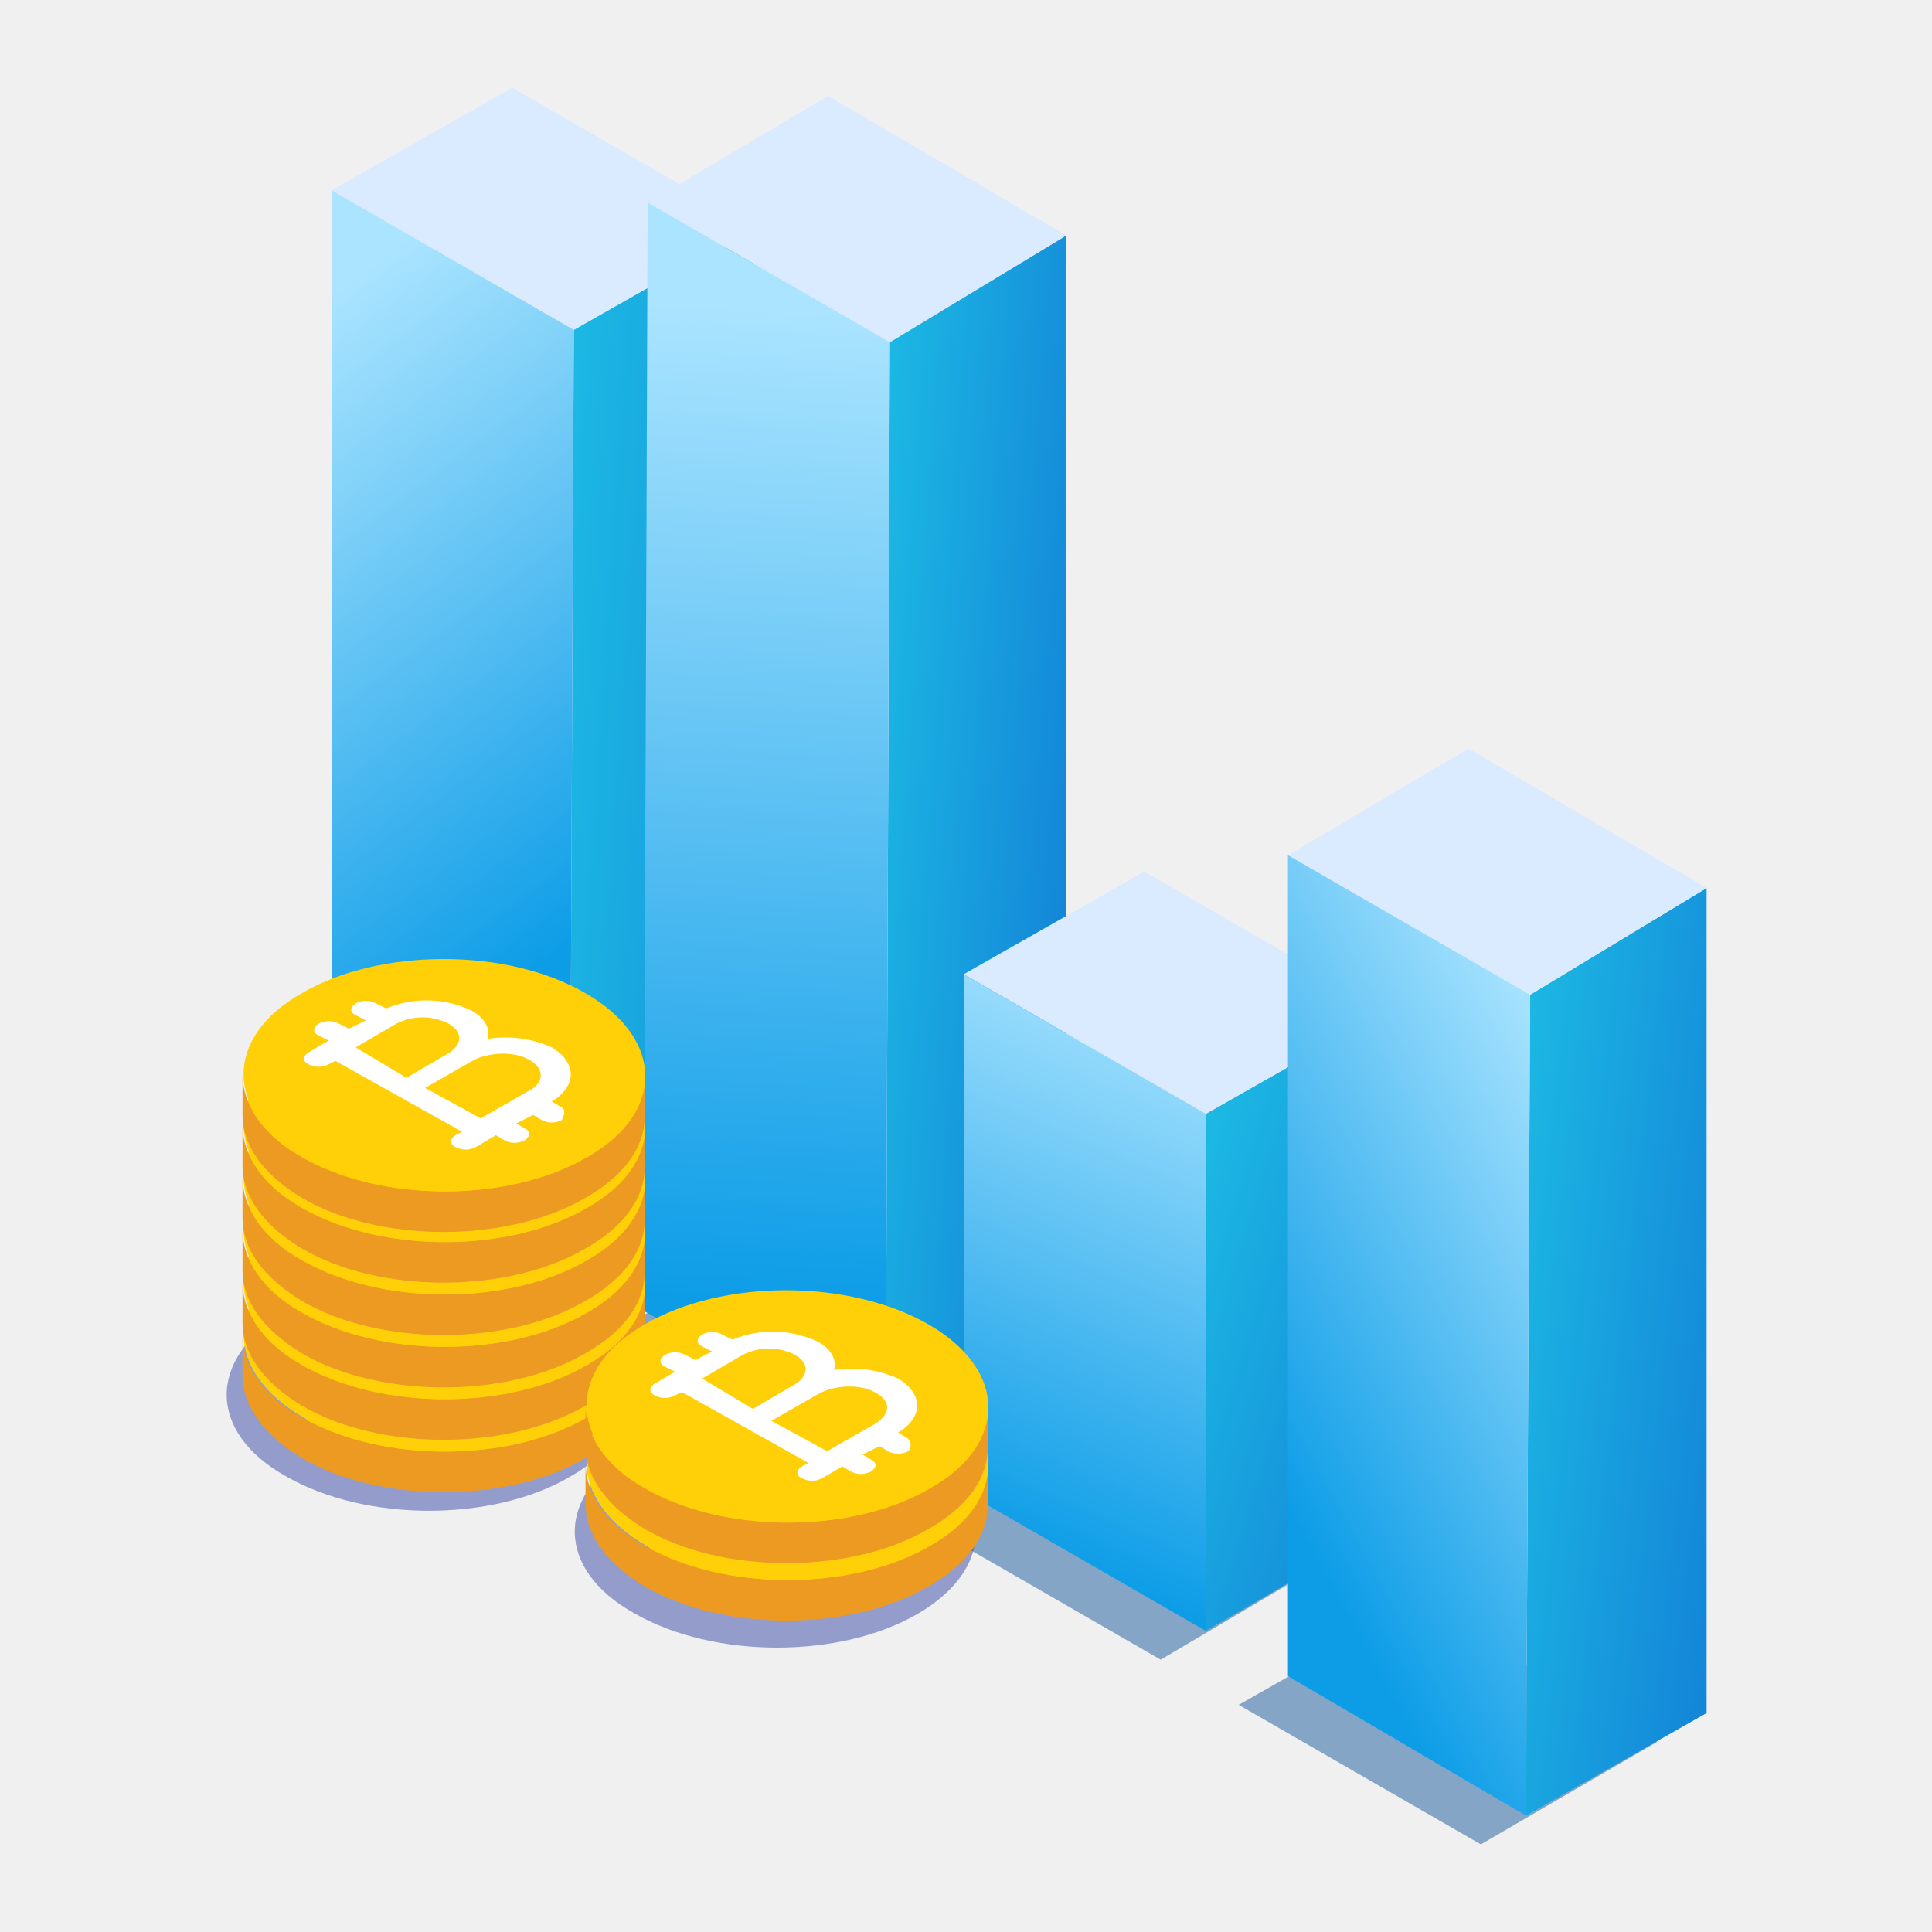
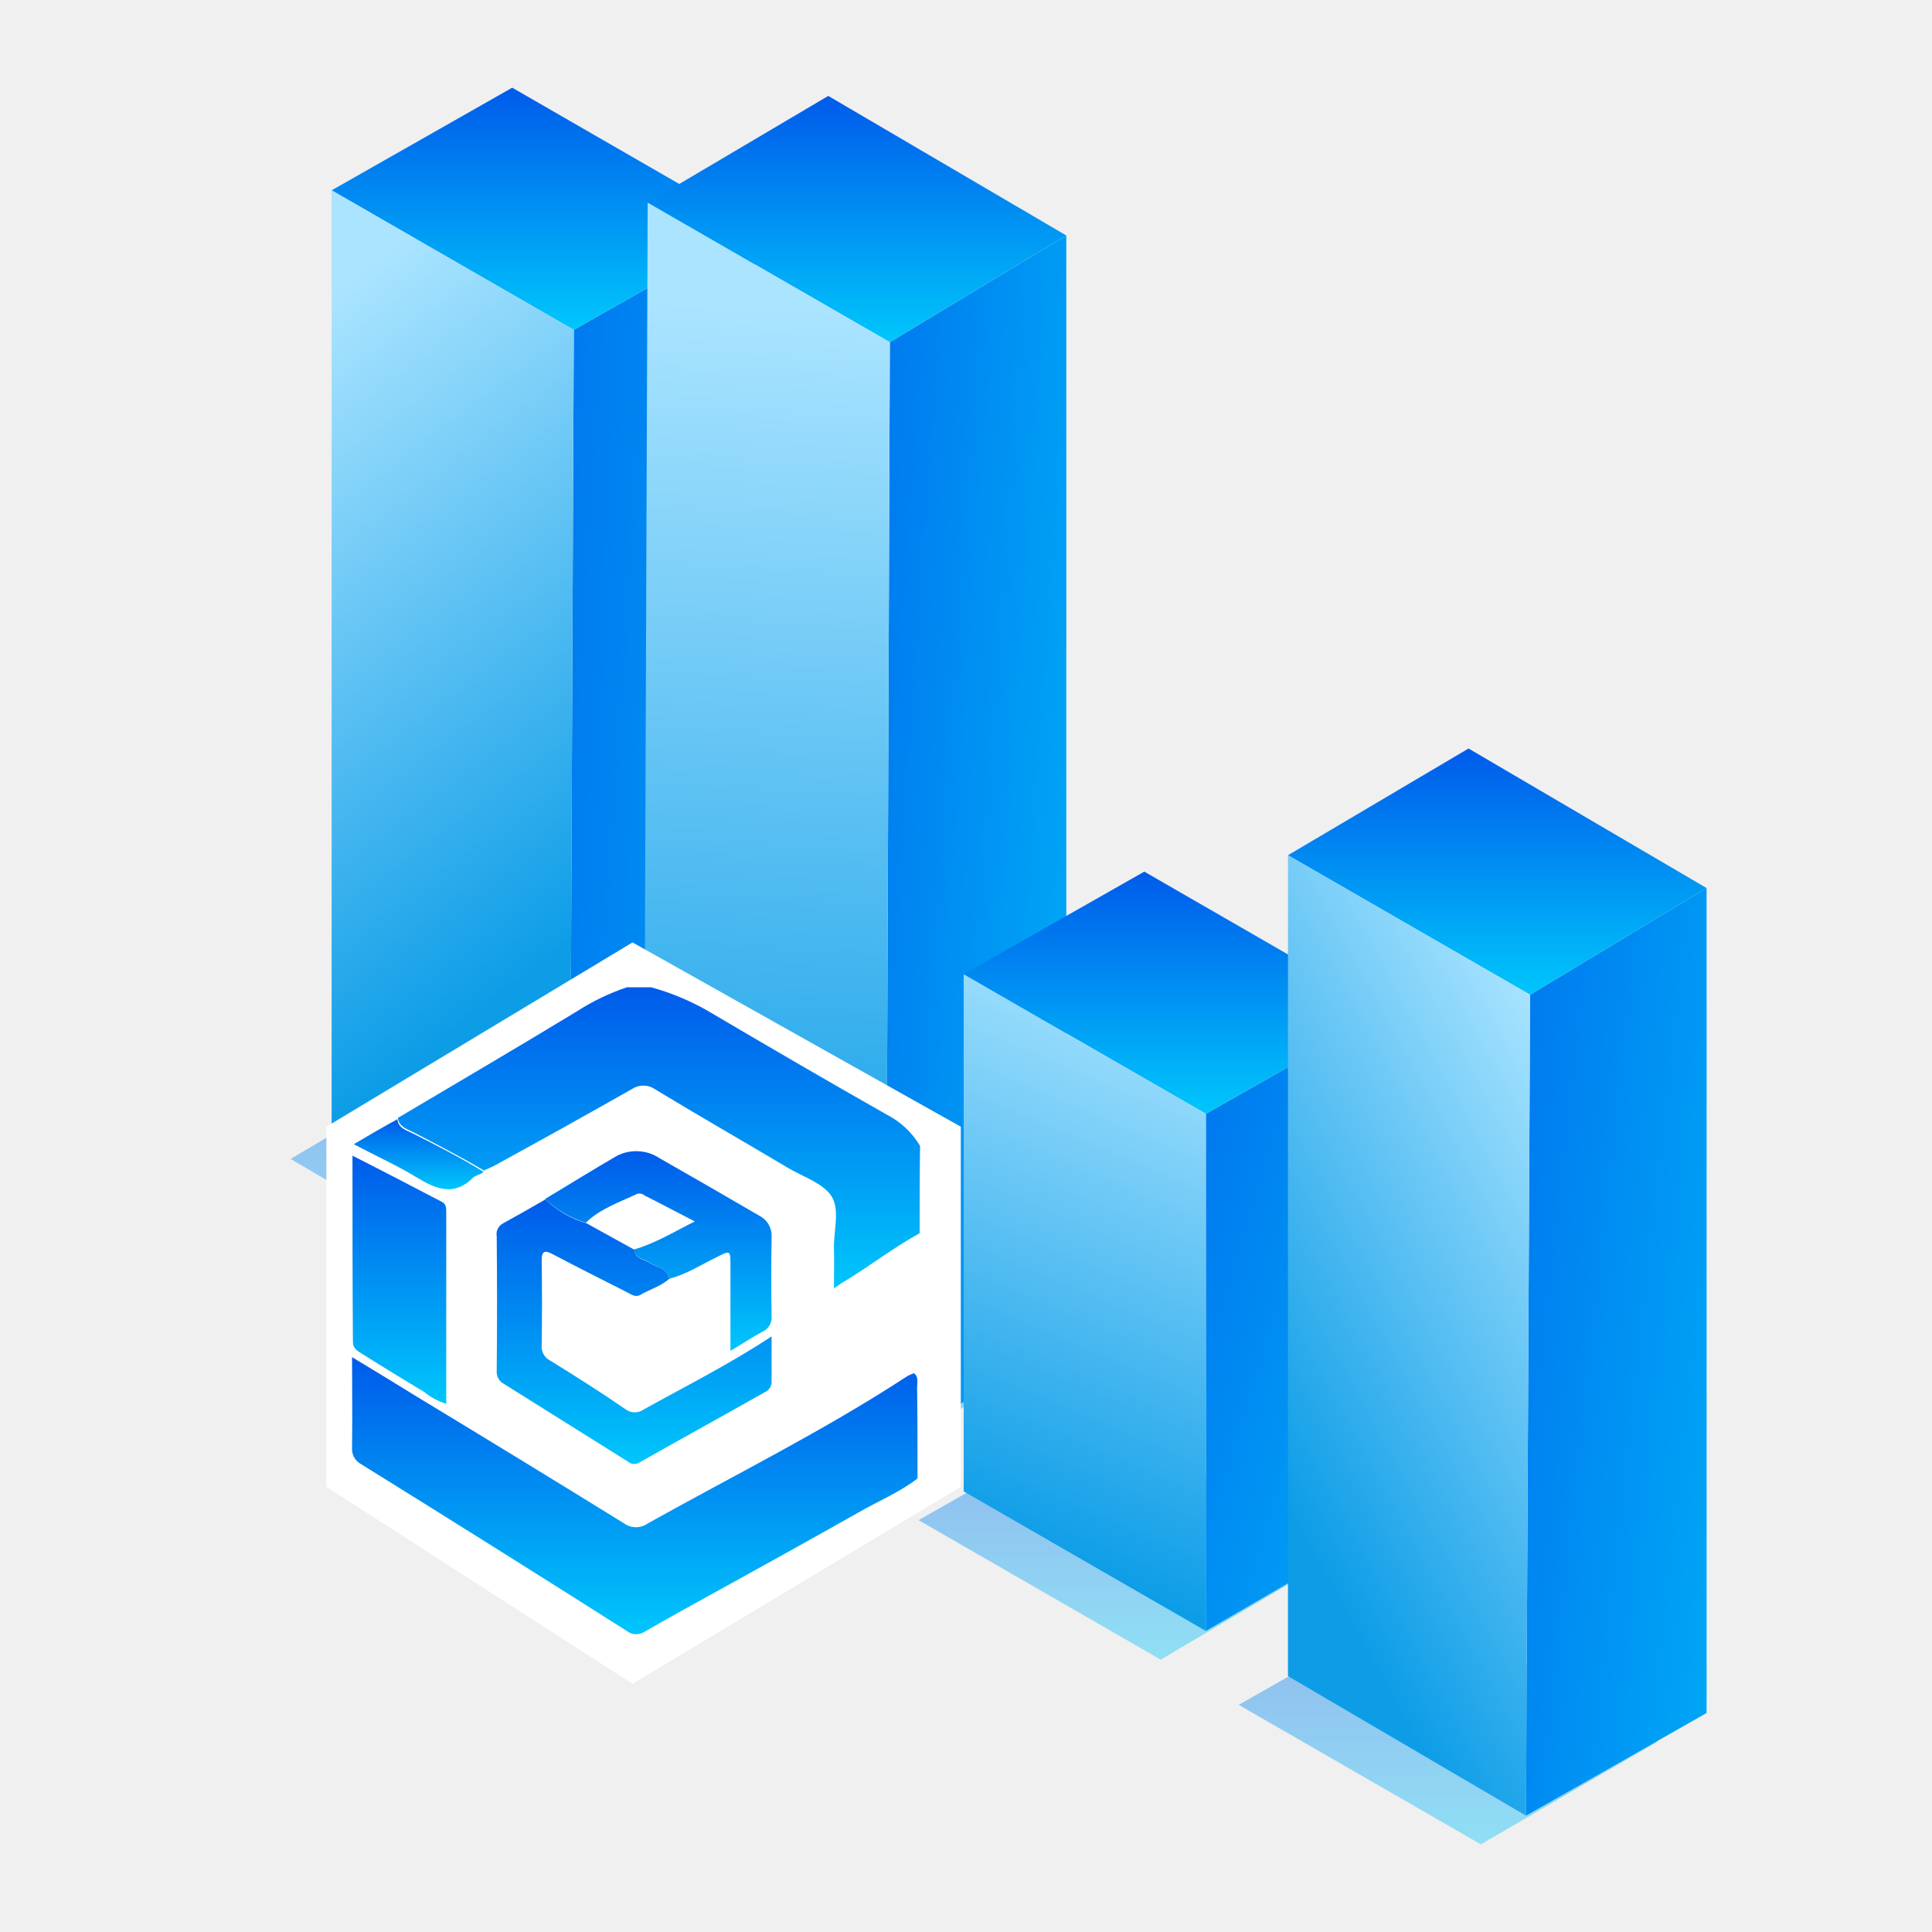
<svg xmlns="http://www.w3.org/2000/svg" xmlns:xlink="http://www.w3.org/1999/xlink" viewBox="0 0 300 300">
  <defs>
    <style>
      .cls-1 {
        clip-path: url(#clip-img-4);
      }

-       .cls-13, .cls-2 {
-         opacity: 0.45;
+       .cls-2 {
+         opacity: 0.4;
      }

      .cls-3 {
-         fill: #004a91;
+         fill: url(#linear-gradient);
      }

      .cls-4 {
-         fill: url(#linear-gradient);
+         fill: url(#linear-gradient-5);
      }

      .cls-5 {
-         fill: #daebff;
+         fill: url(#linear-gradient-7);
      }

      .cls-6 {
-         fill: url(#linear-gradient-2);
+         fill: url(#linear-gradient-9);
      }

      .cls-7 {
-         fill: url(#linear-gradient-3);
+         fill: url(#linear-gradient-11);
      }

      .cls-8 {
-         fill: url(#linear-gradient-4);
+         fill: url(#linear-gradient-13);
      }

      .cls-9 {
-         fill: url(#linear-gradient-5);
+         fill: url(#linear-gradient-14);
      }

      .cls-10 {
-         fill: url(#linear-gradient-6);
+         fill: url(#linear-gradient-15);
      }

      .cls-11 {
-         fill: url(#linear-gradient-7);
+         fill: url(#linear-gradient-16);
      }

      .cls-12 {
-         fill: url(#linear-gradient-8);
-       }
- 
-       .cls-13 {
-         fill: #23359e;
-       }
- 
-       .cls-14 {
-         fill: #ffd008;
-       }
- 
-       .cls-15 {
-         fill: #ffca05;
-       }
- 
-       .cls-16 {
-         fill: #ec9a22;
-       }
- 
-       .cls-17 {
        fill: #fff;
      }
    </style>
-     <linearGradient id="linear-gradient" x1="-1.162" y1="-0.115" x2="2.62" y2="1.282" gradientUnits="objectBoundingBox">
-       <stop offset="0.002" stop-color="#22ddec" />
-       <stop offset="1" stop-color="#0d5fcf" />
+     <linearGradient id="linear-gradient" x1="0.5" x2="0.5" y2="1" gradientUnits="objectBoundingBox">
+       <stop offset="0" stop-color="#005bea" />
+       <stop offset="1" stop-color="#00c6fb" />
    </linearGradient>
-     <linearGradient id="linear-gradient-2" x1="-0.789" y1="-0.124" x2="1.71" y2="1.083" xlink:href="#linear-gradient" />
-     <linearGradient id="linear-gradient-3" x1="-0.476" y1="-0.521" x2="1.518" y2="1.586" xlink:href="#linear-gradient" />
-     <linearGradient id="linear-gradient-4" x1="-0.847" y1="-0.263" x2="1.861" y2="1.266" xlink:href="#linear-gradient" />
-     <linearGradient id="linear-gradient-5" x1="0.725" x2="0.337" y2="0.837" gradientUnits="objectBoundingBox">
+     <linearGradient id="linear-gradient-5" x1="-1.162" y1="-0.115" x2="2.62" y2="1.282" xlink:href="#linear-gradient" />
+     <linearGradient id="linear-gradient-7" x1="-0.789" y1="-0.124" x2="1.71" y2="1.083" xlink:href="#linear-gradient" />
+     <linearGradient id="linear-gradient-9" x1="-0.476" y1="-0.521" x2="1.518" y2="1.586" xlink:href="#linear-gradient" />
+     <linearGradient id="linear-gradient-11" x1="-0.847" y1="-0.263" x2="1.861" y2="1.266" xlink:href="#linear-gradient" />
+     <linearGradient id="linear-gradient-13" x1="0.725" x2="0.337" y2="0.837" gradientUnits="objectBoundingBox">
      <stop offset="0" stop-color="#aae4ff" />
      <stop offset="1" stop-color="#0d9de7" />
    </linearGradient>
-     <linearGradient id="linear-gradient-6" x1="0.419" y1="0.026" x2="0.544" y2="0.771" xlink:href="#linear-gradient-5" />
-     <linearGradient id="linear-gradient-7" x1="0.506" y1="0.083" x2="0.497" y2="0.885" xlink:href="#linear-gradient-5" />
-     <linearGradient id="linear-gradient-8" x1="0.581" y1="-0.026" x2="0.437" y2="0.897" xlink:href="#linear-gradient-5" />
+     <linearGradient id="linear-gradient-14" x1="0.419" y1="0.026" x2="0.544" y2="0.771" xlink:href="#linear-gradient-13" />
+     <linearGradient id="linear-gradient-15" x1="0.506" y1="0.083" x2="0.497" y2="0.885" xlink:href="#linear-gradient-13" />
+     <linearGradient id="linear-gradient-16" x1="0.581" y1="-0.026" x2="0.437" y2="0.897" xlink:href="#linear-gradient-13" />
    <clipPath id="clip-img-4">
      <rect width="300" height="300" />
    </clipPath>
  </defs>
  <g id="img-4" class="cls-1">
    <g id="Group_2524" data-name="Group 2524" transform="translate(-597.159 -2539.149)">
      <g id="Group_845" data-name="Group 845" transform="translate(642.281 2552.768)">
        <g id="Group_632" data-name="Group 632">
          <g id="Group_618" data-name="Group 618">
            <g id="Group_612" data-name="Group 612" class="cls-2" transform="translate(0 149.771)">
              <path id="Path_1964" data-name="Path 1964" class="cls-3" d="M147.965,176.04l28.042-16.571L139.042,137.8,111,154.37Z" transform="translate(-111 -137.8)" />
            </g>
            <g id="Group_613" data-name="Group 613" class="cls-2" transform="translate(48.437 177.814)">
              <path id="Path_1965" data-name="Path 1965" class="cls-3" d="M156.2,180.44l27.405-16.57L146.642,142.2,118.6,158.771Z" transform="translate(-118.6 -142.2)" />
            </g>
            <g id="Group_614" data-name="Group 614" class="cls-2" transform="translate(97.511 206.493)">
              <path id="Path_1966" data-name="Path 1966" class="cls-3" d="M163.9,184.3l28.042-16.57-37.6-21.032L126.3,162.633Z" transform="translate(-126.3 -146.7)" />
            </g>
            <g id="Group_615" data-name="Group 615" class="cls-2" transform="translate(147.222 235.173)">
              <path id="Path_1967" data-name="Path 1967" class="cls-3" d="M171.7,188.8l27.4-15.933L162.142,151.2,134.1,167.133Z" transform="translate(-134.1 -151.2)" />
            </g>
            <g id="Group_616" data-name="Group 616" transform="translate(43.338 21.669)">
              <path id="Path_1968" data-name="Path 1968" class="cls-4" d="M117.8,279.581l28.042-15.933L146.48,117.7l-28.042,15.933Z" transform="translate(-117.8 -117.7)" />
            </g>
            <g id="Group_617" data-name="Group 617" transform="translate(6.373)">
-               <path id="Path_1969" data-name="Path 1969" class="cls-5" d="M149.6,151.9l28.042-15.933-37.6-21.669L112,130.233Z" transform="translate(-112 -114.3)" />
+               <path id="Path_1969" data-name="Path 1969" class="cls-3" d="M149.6,151.9l28.042-15.933-37.6-21.669L112,130.233Z" transform="translate(-112 -114.3)" />
            </g>
          </g>
          <g id="Group_621" data-name="Group 621" transform="translate(55.447 1.275)">
            <g id="Group_619" data-name="Group 619" transform="translate(36.965 21.669)">
-               <path id="Path_1970" data-name="Path 1970" class="cls-6" d="M125.5,305.911l28.042-15.933V117.9l-27.4,16.57Z" transform="translate(-125.5 -117.9)" />
+               <path id="Path_1970" data-name="Path 1970" class="cls-5" d="M125.5,305.911l28.042-15.933V117.9l-27.4,16.57Z" transform="translate(-125.5 -117.9)" />
            </g>
            <g id="Group_620" data-name="Group 620">
-               <path id="Path_1971" data-name="Path 1971" class="cls-5" d="M157.3,152.74l27.4-16.57L147.742,114.5,119.7,131.071Z" transform="translate(-119.7 -114.5)" />
+               <path id="Path_1971" data-name="Path 1971" class="cls-3" d="M157.3,152.74l27.4-16.57L147.742,114.5,119.7,131.071Z" transform="translate(-119.7 -114.5)" />
            </g>
          </g>
          <g id="Group_624" data-name="Group 624" transform="translate(104.521 121.729)">
            <g id="Group_622" data-name="Group 622" transform="translate(37.602 21.669)">
-               <path id="Path_1972" data-name="Path 1972" class="cls-7" d="M133.3,233.036l27.4-15.933.637-80.3L133.3,152.733Z" transform="translate(-133.3 -136.8)" />
+               <path id="Path_1972" data-name="Path 1972" class="cls-6" d="M133.3,233.036l27.4-15.933.637-80.3L133.3,152.733Z" transform="translate(-133.3 -136.8)" />
            </g>
            <g id="Group_623" data-name="Group 623">
-               <path id="Path_1973" data-name="Path 1973" class="cls-5" d="M165,171l28.042-15.933-37.6-21.669L127.4,149.333Z" transform="translate(-127.4 -133.4)" />
+               <path id="Path_1973" data-name="Path 1973" class="cls-3" d="M165,171l28.042-15.933-37.6-21.669L127.4,149.333Z" transform="translate(-127.4 -133.4)" />
            </g>
          </g>
          <g id="Group_631" data-name="Group 631" transform="translate(6.373 15.933)">
            <g id="Group_625" data-name="Group 625" transform="translate(185.462 108.345)">
-               <path id="Path_1974" data-name="Path 1974" class="cls-8" d="M141.1,277.835,169.142,261.9V133.8l-27.405,16.57Z" transform="translate(-141.1 -133.8)" />
+               <path id="Path_1974" data-name="Path 1974" class="cls-7" d="M141.1,277.835,169.142,261.9V133.8l-27.405,16.57Z" transform="translate(-141.1 -133.8)" />
            </g>
            <g id="Group_626" data-name="Group 626" transform="translate(148.497 86.676)">
-               <path id="Path_1975" data-name="Path 1975" class="cls-5" d="M172.9,168.64l27.405-16.57L163.342,130.4,135.3,146.97Z" transform="translate(-135.3 -130.4)" />
+               <path id="Path_1975" data-name="Path 1975" class="cls-3" d="M172.9,168.64l27.405-16.57L163.342,130.4,135.3,146.97Z" transform="translate(-135.3 -130.4)" />
            </g>
            <g id="Group_627" data-name="Group 627" transform="translate(148.497 103.247)">
-               <path id="Path_1976" data-name="Path 1976" class="cls-9" d="M135.3,133V260.465l36.965,21.669.637-127.465Z" transform="translate(-135.3 -133)" />
+               <path id="Path_1976" data-name="Path 1976" class="cls-8" d="M135.3,133V260.465l36.965,21.669.637-127.465Z" transform="translate(-135.3 -133)" />
            </g>
            <g id="Group_628" data-name="Group 628">
-               <path id="Path_1977" data-name="Path 1977" class="cls-10" d="M112,116.8V262.747l36.965,21.669.637-145.947Z" transform="translate(-112 -116.8)" />
+               <path id="Path_1977" data-name="Path 1977" class="cls-9" d="M112,116.8V262.747l36.965,21.669.637-145.947Z" transform="translate(-112 -116.8)" />
            </g>
            <g id="Group_629" data-name="Group 629" transform="translate(48.437 1.912)">
-               <path id="Path_1978" data-name="Path 1978" class="cls-11" d="M120.237,117.1,119.6,289.178l37.6,21.032.637-171.44Z" transform="translate(-119.6 -117.1)" />
+               <path id="Path_1978" data-name="Path 1978" class="cls-10" d="M120.237,117.1,119.6,289.178l37.6,21.032.637-171.44Z" transform="translate(-119.6 -117.1)" />
            </g>
            <g id="Group_630" data-name="Group 630" transform="translate(98.148 121.729)">
-               <path id="Path_1979" data-name="Path 1979" class="cls-12" d="M127.4,135.9v80.3L165,237.872v-80.3Z" transform="translate(-127.4 -135.9)" />
+               <path id="Path_1979" data-name="Path 1979" class="cls-11" d="M127.4,135.9v80.3L165,237.872v-80.3Z" transform="translate(-127.4 -135.9)" />
            </g>
          </g>
        </g>
      </g>
-       <g id="Group_846" data-name="Group 846" transform="translate(632.359 2688.072)">
-         <g id="Group_686" data-name="Group 686">
-           <path id="Path_1980" data-name="Path 1980" class="cls-13" d="M217.361,179.988c-12.332-7.084-32.01-7.084-44.079,0s-12.069,18.629.262,25.451c12.332,7.084,32.01,7.084,44.079,0C229.693,198.617,229.43,187.072,217.361,179.988Z" transform="translate(-164.262 -125.086)" />
-           <g id="Group_642" data-name="Group 642" transform="translate(2.46 40.406)">
-             <g id="Group_641" data-name="Group 641">
-               <g id="Group_634" data-name="Group 634" transform="translate(7.084 3.804)">
-                 <path id="Path_1981" data-name="Path 1981" class="cls-14" d="M174.722,183.054A14.971,14.971,0,0,0,167.9,190.4v-6.3c.787-2.624,3.148-5.247,6.822-7.346,9.446-5.51,25.188-5.51,34.634,0,4.723,2.886,7.084,6.3,7.346,9.97v6.3c0-3.673-2.361-7.347-7.346-9.97C199.91,177.545,184.167,177.545,174.722,183.054Z" transform="translate(-167.9 -172.625)" />
-               </g>
-               <g id="Group_635" data-name="Group 635" transform="translate(6.822 15.283)">
-                 <path id="Path_1982" data-name="Path 1982" class="cls-14" d="M168.325,183.3a9.322,9.322,0,0,0-.525,2.624v-6.3a9.323,9.323,0,0,1,.525-2.624v6.3Z" transform="translate(-167.8 -177)" />
-               </g>
-               <g id="Group_636" data-name="Group 636" transform="translate(6.822 17.907)">
-                 <path id="Path_1983" data-name="Path 1983" class="cls-15" d="M216.864,178.262v6.3c0,3.673-2.361,7.347-7.084,9.97-9.446,5.51-25.188,5.51-34.634,0-4.723-2.886-7.346-6.559-7.346-10.233V178c0,3.673,2.361,7.346,7.346,10.233,9.708,5.51,25.188,5.51,34.634,0C214.5,185.347,216.864,181.936,216.864,178.262Z" transform="translate(-167.8 -178)" />
-               </g>
-               <g id="Group_637" data-name="Group 637" transform="translate(55.886 18.17)">
-                 <path id="Path_1984" data-name="Path 1984" class="cls-14" d="M186.5,184.4h0v-6.3h0Z" transform="translate(-186.5 -178.1)" />
-               </g>
-               <g id="Group_638" data-name="Group 638" transform="translate(6.625 3.804)">
-                 <path id="Path_1985" data-name="Path 1985" class="cls-15" d="M209.64,176.757c9.708,5.51,9.708,14.431,0,20.2-9.446,5.51-25.188,5.51-34.634,0-9.708-5.51-9.708-14.431,0-20.2C184.714,171.248,200.194,171.248,209.64,176.757Z" transform="translate(-167.725 -172.625)" />
-               </g>
-               <path id="Path_1986" data-name="Path 1986" class="cls-16" d="M174.872,180.268c9.446-5.51,25.188-5.51,34.634,0,3.936,2.361,6.3,5.248,7.084,8.4.787-4.2-1.574-8.658-7.084-11.807-9.708-5.51-25.188-5.51-34.634,0-5.51,3.148-7.871,7.609-6.822,11.807C168.575,185.516,170.937,182.63,174.872,180.268Z" transform="translate(-160.966 -168.658)" />
-               <g id="Group_639" data-name="Group 639" transform="translate(0 17.907)">
-                 <path id="Path_1987" data-name="Path 1987" class="cls-16" d="M227.646,178.262v6.3c0,4.723-3.149,9.183-9.183,12.594-12.069,7.084-32.01,7.084-44.079,0-6.035-3.673-9.183-8.134-9.183-12.856V178c0,4.723,3.148,9.446,9.183,12.856,12.332,7.084,32.01,7.084,44.079,0C224.759,187.445,227.646,182.985,227.646,178.262Z" transform="translate(-165.2 -178)" />
-               </g>
-               <g id="Group_640" data-name="Group 640" transform="translate(0.164)">
-                 <path id="Path_1988" data-name="Path 1988" class="cls-14" d="M218.361,176.488c12.332,7.084,12.332,18.629.262,25.451-12.069,7.084-32.01,7.084-44.079,0-12.332-7.084-12.332-18.629-.262-25.451C186.351,169.4,206.292,169.4,218.361,176.488Zm-39.094,22.827c9.708,5.51,25.188,5.51,34.634,0s9.446-14.431,0-20.2c-9.708-5.51-25.188-5.51-34.634,0-9.708,5.772-9.708,14.693,0,20.2" transform="translate(-165.262 -171.175)" />
-               </g>
-             </g>
-           </g>
-           <g id="Group_651" data-name="Group 651" transform="translate(2.46 32.272)">
-             <g id="Group_650" data-name="Group 650">
-               <g id="Group_643" data-name="Group 643" transform="translate(7.084 4.067)">
-                 <path id="Path_1989" data-name="Path 1989" class="cls-14" d="M174.722,180.054A14.971,14.971,0,0,0,167.9,187.4v-6.3c.787-2.624,3.148-5.248,6.822-7.347,9.446-5.51,25.188-5.51,34.634,0,4.723,2.886,7.084,6.3,7.346,9.97v6.3c0-3.673-2.361-7.346-7.346-9.97C199.91,174.282,184.167,174.282,174.722,180.054Z" transform="translate(-167.9 -169.625)" />
-               </g>
-               <g id="Group_644" data-name="Group 644" transform="translate(6.822 15.546)">
-                 <path id="Path_1990" data-name="Path 1990" class="cls-14" d="M168.325,180.3a9.322,9.322,0,0,0-.525,2.624v-6.3a9.324,9.324,0,0,1,.525-2.624v6.3Z" transform="translate(-167.8 -174)" />
-               </g>
-               <g id="Group_645" data-name="Group 645" transform="translate(6.822 17.907)">
-                 <path id="Path_1991" data-name="Path 1991" class="cls-15" d="M216.864,175.162v6.3c0,3.673-2.361,7.347-7.084,9.97-9.446,5.51-25.188,5.51-34.634,0-4.723-2.886-7.346-6.559-7.346-10.233v-6.3c0,3.673,2.361,7.346,7.346,10.233,9.708,5.51,25.188,5.51,34.634,0C214.5,182.509,216.864,178.836,216.864,175.162Z" transform="translate(-167.8 -174.9)" />
-               </g>
-               <g id="Group_646" data-name="Group 646" transform="translate(55.886 18.17)">
-                 <path id="Path_1992" data-name="Path 1992" class="cls-14" d="M186.5,181.3h0V175h0Z" transform="translate(-186.5 -175)" />
-               </g>
-               <g id="Group_647" data-name="Group 647" transform="translate(6.625 4.067)">
-                 <path id="Path_1993" data-name="Path 1993" class="cls-15" d="M209.64,173.757c9.708,5.51,9.708,14.431,0,20.2-9.446,5.51-25.188,5.51-34.634,0-9.708-5.51-9.708-14.431,0-20.2C184.714,168.248,200.194,168.248,209.64,173.757Z" transform="translate(-167.725 -169.625)" />
-               </g>
-               <path id="Path_1994" data-name="Path 1994" class="cls-16" d="M174.872,177.168c9.446-5.51,25.188-5.51,34.634,0,3.936,2.361,6.3,5.247,7.084,8.4.787-4.2-1.574-8.658-7.084-11.807-9.708-5.51-25.188-5.51-34.634,0-5.51,3.148-7.871,7.609-6.822,11.807C168.575,182.416,170.937,179.53,174.872,177.168Z" transform="translate(-160.966 -165.558)" />
-               <g id="Group_648" data-name="Group 648" transform="translate(0 17.907)">
-                 <path id="Path_1995" data-name="Path 1995" class="cls-16" d="M227.646,175.162v6.3c0,4.723-3.149,9.183-9.183,12.594-12.069,7.084-32.01,7.084-44.079,0-6.035-3.673-9.183-8.134-9.183-12.856v-6.3c0,4.723,3.148,9.446,9.183,12.856,12.332,7.084,32.01,7.084,44.079,0C224.759,184.345,227.646,179.885,227.646,175.162Z" transform="translate(-165.2 -174.9)" />
-               </g>
-               <g id="Group_649" data-name="Group 649" transform="translate(0.164)">
-                 <path id="Path_1996" data-name="Path 1996" class="cls-14" d="M218.361,173.388c12.332,7.084,12.332,18.629.262,25.451-12.069,7.084-32.01,7.084-44.079,0-12.332-7.084-12.332-18.629-.262-25.451C186.351,166.3,206.292,166.3,218.361,173.388Zm-39.094,22.827c9.708,5.51,25.188,5.51,34.634,0s9.446-14.431,0-20.2c-9.708-5.51-25.188-5.51-34.634,0-9.708,5.772-9.708,14.693,0,20.2" transform="translate(-165.262 -168.075)" />
-               </g>
-             </g>
-           </g>
-           <g id="Group_660" data-name="Group 660" transform="translate(2.46 24.139)">
-             <g id="Group_659" data-name="Group 659">
-               <g id="Group_652" data-name="Group 652" transform="translate(7.084 4.067)">
-                 <path id="Path_1997" data-name="Path 1997" class="cls-14" d="M174.722,176.954A14.971,14.971,0,0,0,167.9,184.3V178c.787-2.624,3.148-5.247,6.822-7.347,9.446-5.51,25.188-5.51,34.634,0,4.723,2.886,7.084,6.3,7.346,9.97v6.3c0-3.673-2.361-7.346-7.346-9.97C199.91,171.445,184.167,171.445,174.722,176.954Z" transform="translate(-167.9 -166.525)" />
-               </g>
-               <g id="Group_653" data-name="Group 653" transform="translate(6.822 15.546)">
-                 <path id="Path_1998" data-name="Path 1998" class="cls-14" d="M168.325,177.2a9.322,9.322,0,0,0-.525,2.624v-6.3a9.323,9.323,0,0,1,.525-2.624v6.3Z" transform="translate(-167.8 -170.9)" />
-               </g>
-               <g id="Group_654" data-name="Group 654" transform="translate(6.822 17.907)">
-                 <path id="Path_1999" data-name="Path 1999" class="cls-15" d="M216.864,172.062v6.3c0,3.673-2.361,7.346-7.084,9.97-9.446,5.51-25.188,5.51-34.634,0-4.723-2.886-7.346-6.559-7.346-10.233v-6.3c0,3.673,2.361,7.347,7.346,10.233,9.708,5.51,25.188,5.51,34.634,0C214.5,179.409,216.864,175.736,216.864,172.062Z" transform="translate(-167.8 -171.8)" />
-               </g>
-               <g id="Group_655" data-name="Group 655" transform="translate(55.886 18.17)">
-                 <path id="Path_2000" data-name="Path 2000" class="cls-14" d="M186.5,178.2h0v-6.3h0Z" transform="translate(-186.5 -171.9)" />
-               </g>
-               <g id="Group_656" data-name="Group 656" transform="translate(6.625 4.067)">
-                 <path id="Path_2001" data-name="Path 2001" class="cls-15" d="M209.64,170.657c9.708,5.51,9.708,14.431,0,20.2-9.446,5.51-25.188,5.51-34.634,0-9.708-5.51-9.708-14.431,0-20.2C184.714,165.147,200.194,165.147,209.64,170.657Z" transform="translate(-167.725 -166.525)" />
-               </g>
-               <path id="Path_2002" data-name="Path 2002" class="cls-16" d="M174.872,174.068c9.446-5.51,25.188-5.51,34.634,0,3.936,2.361,6.3,5.248,7.084,8.4.787-4.2-1.574-8.658-7.084-11.807-9.708-5.51-25.188-5.51-34.634,0-5.51,3.149-7.871,7.609-6.822,11.807C168.575,179.316,170.937,176.43,174.872,174.068Z" transform="translate(-160.966 -162.458)" />
-               <g id="Group_657" data-name="Group 657" transform="translate(0 17.907)">
-                 <path id="Path_2003" data-name="Path 2003" class="cls-16" d="M227.646,172.062v6.3c0,4.723-3.149,9.183-9.183,12.594-12.069,7.084-32.01,7.084-44.079,0-6.035-3.673-9.183-8.134-9.183-12.856v-6.3c0,4.723,3.148,9.446,9.183,12.856,12.332,7.084,32.01,7.084,44.079,0C224.759,181.246,227.646,176.785,227.646,172.062Z" transform="translate(-165.2 -171.8)" />
-               </g>
-               <g id="Group_658" data-name="Group 658" transform="translate(0.164)">
-                 <path id="Path_2004" data-name="Path 2004" class="cls-14" d="M218.361,170.288c12.332,7.084,12.332,18.629.262,25.45-12.069,7.084-32.01,7.084-44.079,0-12.332-7.084-12.332-18.629-.262-25.45C186.351,163.2,206.292,163.2,218.361,170.288Zm-39.094,22.827c9.708,5.51,25.188,5.51,34.634,0s9.446-14.431,0-20.2c-9.708-5.51-25.188-5.51-34.634,0-9.708,5.772-9.708,14.693,0,20.2" transform="translate(-165.262 -164.975)" />
-               </g>
-             </g>
-           </g>
-           <g id="Group_669" data-name="Group 669" transform="translate(2.46 16.005)">
-             <g id="Group_668" data-name="Group 668">
-               <g id="Group_661" data-name="Group 661" transform="translate(7.084 3.804)">
-                 <path id="Path_2005" data-name="Path 2005" class="cls-14" d="M174.722,173.754A14.971,14.971,0,0,0,167.9,181.1v-6.3c.787-2.624,3.148-5.248,6.822-7.347,9.446-5.51,25.188-5.51,34.634,0,4.723,2.886,7.084,6.3,7.346,9.97v6.3c0-3.673-2.361-7.347-7.346-9.97C199.91,168.245,184.167,168.245,174.722,173.754Z" transform="translate(-167.9 -163.325)" />
-               </g>
-               <g id="Group_662" data-name="Group 662" transform="translate(6.822 15.283)">
-                 <path id="Path_2006" data-name="Path 2006" class="cls-14" d="M168.325,174a9.323,9.323,0,0,0-.525,2.624v-6.3a9.323,9.323,0,0,1,.525-2.624V174Z" transform="translate(-167.8 -167.7)" />
-               </g>
-               <g id="Group_663" data-name="Group 663" transform="translate(6.822 17.907)">
-                 <path id="Path_2007" data-name="Path 2007" class="cls-15" d="M216.864,168.962v6.3c0,3.673-2.361,7.347-7.084,9.97-9.446,5.51-25.188,5.51-34.634,0-4.723-2.886-7.346-6.559-7.346-10.233v-6.3c0,3.673,2.361,7.347,7.346,10.233,9.708,5.51,25.188,5.51,34.634,0C214.5,176.047,216.864,172.636,216.864,168.962Z" transform="translate(-167.8 -168.7)" />
-               </g>
-               <g id="Group_664" data-name="Group 664" transform="translate(55.886 18.17)">
-                 <path id="Path_2008" data-name="Path 2008" class="cls-14" d="M186.5,175.1h0v-6.3h0Z" transform="translate(-186.5 -168.8)" />
-               </g>
-               <g id="Group_665" data-name="Group 665" transform="translate(6.625 3.804)">
-                 <path id="Path_2009" data-name="Path 2009" class="cls-15" d="M209.64,167.457c9.708,5.51,9.708,14.431,0,20.2-9.446,5.51-25.188,5.51-34.634,0-9.708-5.51-9.708-14.431,0-20.2C184.714,161.948,200.194,161.948,209.64,167.457Z" transform="translate(-167.725 -163.325)" />
-               </g>
-               <path id="Path_2010" data-name="Path 2010" class="cls-16" d="M174.872,170.968c9.446-5.51,25.188-5.51,34.634,0,3.936,2.361,6.3,5.247,7.084,8.4.787-4.2-1.574-8.658-7.084-11.807-9.708-5.51-25.188-5.51-34.634,0-5.51,3.148-7.871,7.609-6.822,11.807C168.575,176.216,170.937,173.067,174.872,170.968Z" transform="translate(-160.966 -159.358)" />
-               <g id="Group_666" data-name="Group 666" transform="translate(0 17.907)">
-                 <path id="Path_2011" data-name="Path 2011" class="cls-16" d="M227.646,168.962v6.3c0,4.723-3.149,9.183-9.183,12.594-12.069,7.084-32.01,7.084-44.079,0C168.349,184.18,165.2,179.72,165.2,175v-6.3c0,4.723,3.148,9.446,9.183,12.856,12.332,7.084,32.01,7.084,44.079,0C224.759,178.146,227.646,173.423,227.646,168.962Z" transform="translate(-165.2 -168.7)" />
-               </g>
-               <g id="Group_667" data-name="Group 667" transform="translate(0.164)">
-                 <path id="Path_2012" data-name="Path 2012" class="cls-14" d="M218.361,167.188c12.332,7.084,12.332,18.629.262,25.451-12.069,7.084-32.01,7.084-44.079,0-12.332-7.084-12.332-18.629-.262-25.451C186.351,160.1,206.292,160.1,218.361,167.188Zm-39.094,22.827c9.708,5.51,25.188,5.51,34.634,0s9.446-14.431,0-20.2c-9.708-5.51-25.188-5.51-34.634,0-9.708,5.51-9.708,14.693,0,20.2" transform="translate(-165.262 -161.875)" />
-               </g>
-             </g>
-           </g>
-           <g id="Group_678" data-name="Group 678" transform="translate(2.46 7.871)">
-             <g id="Group_677" data-name="Group 677">
-               <g id="Group_670" data-name="Group 670" transform="translate(7.084 4.067)">
-                 <path id="Path_2013" data-name="Path 2013" class="cls-14" d="M174.722,170.754A14.971,14.971,0,0,0,167.9,178.1v-6.3c.787-2.624,3.148-5.248,6.822-7.347,9.446-5.51,25.188-5.51,34.634,0,4.723,2.886,7.084,6.3,7.346,9.97v6.3c0-3.673-2.361-7.347-7.346-9.97C199.91,164.982,184.167,164.982,174.722,170.754Z" transform="translate(-167.9 -160.325)" />
-               </g>
-               <g id="Group_671" data-name="Group 671" transform="translate(6.822 15.283)">
-                 <path id="Path_2014" data-name="Path 2014" class="cls-14" d="M168.325,170.9a9.322,9.322,0,0,0-.525,2.624v-6.3a9.324,9.324,0,0,1,.525-2.624v6.3Z" transform="translate(-167.8 -164.6)" />
-               </g>
-               <g id="Group_672" data-name="Group 672" transform="translate(6.822 17.907)">
-                 <path id="Path_2015" data-name="Path 2015" class="cls-15" d="M216.864,165.862v6.3c0,3.673-2.361,7.346-7.084,9.97-9.446,5.51-25.188,5.51-34.634,0-4.723-2.886-7.346-6.559-7.346-10.233v-6.3c0,3.673,2.361,7.347,7.346,10.233,9.708,5.51,25.188,5.51,34.634,0C214.5,173.209,216.864,169.536,216.864,165.862Z" transform="translate(-167.8 -165.6)" />
-               </g>
-               <g id="Group_673" data-name="Group 673" transform="translate(55.886 18.17)">
-                 <path id="Path_2016" data-name="Path 2016" class="cls-14" d="M186.5,172h0v-6.3h0Z" transform="translate(-186.5 -165.7)" />
-               </g>
-               <g id="Group_674" data-name="Group 674" transform="translate(6.625 3.87)">
-                 <path id="Path_2017" data-name="Path 2017" class="cls-15" d="M209.64,164.579c9.708,5.51,9.708,14.431,0,20.2-9.446,5.51-25.188,5.51-34.634,0-9.708-5.51-9.708-14.431,0-20.2S200.194,158.807,209.64,164.579Z" transform="translate(-167.725 -160.25)" />
-               </g>
-               <path id="Path_2018" data-name="Path 2018" class="cls-16" d="M174.872,167.868c9.446-5.51,25.188-5.51,34.634,0,3.936,2.361,6.3,5.247,7.084,8.4.787-4.2-1.574-8.658-7.084-11.807-9.708-5.51-25.188-5.51-34.634,0-5.51,3.148-7.871,7.609-6.822,11.807C168.575,173.116,170.937,170.23,174.872,167.868Z" transform="translate(-160.966 -156.258)" />
-               <g id="Group_675" data-name="Group 675" transform="translate(0 17.907)">
-                 <path id="Path_2019" data-name="Path 2019" class="cls-16" d="M227.646,165.862v6.3c0,4.723-3.149,9.183-9.183,12.594-12.069,7.084-32.01,7.084-44.079,0-6.035-3.673-9.183-8.134-9.183-12.856v-6.3c0,4.723,3.148,9.446,9.183,12.856,12.332,7.084,32.01,7.084,44.079,0C224.759,175.046,227.646,170.585,227.646,165.862Z" transform="translate(-165.2 -165.6)" />
-               </g>
-               <g id="Group_676" data-name="Group 676" transform="translate(0.164)">
-                 <path id="Path_2020" data-name="Path 2020" class="cls-14" d="M218.361,164.088c12.332,7.084,12.332,18.629.262,25.45-12.069,7.084-32.01,7.084-44.079,0-12.332-7.084-12.332-18.629-.262-25.45C186.351,157,206.292,157,218.361,164.088Zm-39.094,22.827c9.708,5.51,25.188,5.51,34.634,0s9.446-14.431,0-20.2c-9.708-5.51-25.188-5.51-34.634,0-9.708,5.772-9.708,14.693,0,20.2" transform="translate(-165.262 -158.775)" />
-               </g>
-             </g>
-           </g>
-           <g id="Group_685" data-name="Group 685" transform="translate(2.46)">
-             <g id="Group_684" data-name="Group 684">
-               <g id="Group_679" data-name="Group 679" transform="translate(6.822 15.283)">
-                 <path id="Path_2021" data-name="Path 2021" class="cls-14" d="M168.325,167.9a9.321,9.321,0,0,0-.525,2.624v-6.3a9.323,9.323,0,0,1,.525-2.624v6.3Z" transform="translate(-167.8 -161.6)" />
-               </g>
-               <g id="Group_680" data-name="Group 680" transform="translate(6.822 17.907)">
-                 <path id="Path_2022" data-name="Path 2022" class="cls-15" d="M216.864,162.862v6.3c0,3.673-2.361,7.347-7.084,9.97-9.446,5.51-25.188,5.51-34.634,0-4.723-2.886-7.346-6.559-7.346-10.233v-6.3c0,3.673,2.361,7.347,7.346,10.233,9.708,5.51,25.188,5.51,34.634,0C214.5,169.947,216.864,166.273,216.864,162.862Z" transform="translate(-167.8 -162.6)" />
-               </g>
-               <g id="Group_681" data-name="Group 681" transform="translate(55.886 18.17)">
-                 <path id="Path_2023" data-name="Path 2023" class="cls-14" d="M186.5,169h0v-6.3h0Z" transform="translate(-186.5 -162.7)" />
-               </g>
-               <g id="Group_682" data-name="Group 682" transform="translate(0 17.907)">
-                 <path id="Path_2024" data-name="Path 2024" class="cls-16" d="M227.646,162.862v6.3c0,4.723-3.149,9.183-9.183,12.594-12.069,7.084-32.01,7.084-44.079,0-6.035-3.673-9.183-8.134-9.183-12.856v-6.3c0,4.723,3.148,9.445,9.183,12.856,12.332,7.084,32.01,7.084,44.079,0C224.759,172.046,227.646,167.323,227.646,162.862Z" transform="translate(-165.2 -162.6)" />
-               </g>
-               <g id="Group_683" data-name="Group 683" transform="translate(0.164)">
-                 <path id="Path_2025" data-name="Path 2025" class="cls-14" d="M218.361,161.088c12.332,7.084,12.332,18.629.262,25.45-12.069,7.084-32.01,7.084-44.079,0-12.332-7.084-12.332-18.629-.262-25.45C186.351,154,206.292,154,218.361,161.088Z" transform="translate(-165.262 -155.775)" />
-               </g>
-             </g>
-           </g>
-           <path id="Path_2026" data-name="Path 2026" class="cls-17" d="M208.622,174.693l-1.312-.787c3.936-2.361,3.936-6.035,0-8.4a17.526,17.526,0,0,0-9.97-1.312c.525-1.574-.525-3.411-2.624-4.461a16.264,16.264,0,0,0-13.119-.262l-1.574-.787a3.334,3.334,0,0,0-3.148,0c-.787.525-1.049,1.312,0,1.837l1.574.787-2.624,1.312-1.574-.787a3.334,3.334,0,0,0-3.148,0c-.787.525-1.049,1.312,0,1.837l1.574.787-3.148,1.837c-.787.525-1.049,1.312,0,1.837a3.334,3.334,0,0,0,3.148,0l1.049-.525,19.678,11.02-1.049.525c-.787.525-1.049,1.312,0,1.837a3.334,3.334,0,0,0,3.148,0l3.148-1.837,1.312.787a3.334,3.334,0,0,0,3.148,0c.787-.525,1.05-1.312,0-1.837l-1.312-.787,2.624-1.312,1.312.787a3.335,3.335,0,0,0,3.149,0C209.41,175.743,209.41,174.956,208.622,174.693Zm-31.747-9.183,6.3-3.673a8.892,8.892,0,0,1,8.134,0c2.361,1.312,2.1,3.411-.262,4.723l-6.3,3.673Zm26.762,6.822-7.346,4.2-8.658-4.723,7.347-4.2c2.361-1.312,6.3-1.574,8.658-.262C206.261,168.659,206.261,171.02,203.637,172.332Z" transform="translate(-156.836 -151.801)" />
-         </g>
-         <g id="Group_703" data-name="Group 703" transform="translate(54.05 51.426)">
-           <path id="Path_2027" data-name="Path 2027" class="cls-13" d="M237.961,188.088c-12.332-7.084-32.01-7.084-44.079,0s-12.069,18.629.262,25.45c12.332,7.084,32.01,7.084,44.079,0S250.03,195.172,237.961,188.088Z" transform="translate(-184.862 -163.359)" />
-           <g id="Group_695" data-name="Group 695" transform="translate(1.673 9.118)">
-             <g id="Group_694" data-name="Group 694">
-               <g id="Group_687" data-name="Group 687" transform="translate(7.084 3.87)">
-                 <path id="Path_2028" data-name="Path 2028" class="cls-14" d="M195.022,190.754A14.972,14.972,0,0,0,188.2,198.1v-6.3c.787-2.624,3.148-5.248,6.822-7.346,9.446-5.51,25.188-5.51,34.634,0,4.723,2.886,7.084,6.3,7.347,9.97v6.3c0-3.673-2.361-7.347-7.347-9.97C219.948,185.245,204.467,185.245,195.022,190.754Z" transform="translate(-188.2 -180.325)" />
-               </g>
-               <g id="Group_688" data-name="Group 688" transform="translate(6.559 15.349)">
-                 <path id="Path_2029" data-name="Path 2029" class="cls-14" d="M188.525,191a9.319,9.319,0,0,0-.525,2.624v-6.3a9.32,9.32,0,0,1,.525-2.624V191Z" transform="translate(-188 -184.7)" />
-               </g>
-               <g id="Group_689" data-name="Group 689" transform="translate(6.822 17.71)">
-                 <path id="Path_2030" data-name="Path 2030" class="cls-15" d="M237.164,185.862v6.3c0,3.673-2.361,7.347-7.084,9.97-9.446,5.51-25.188,5.51-34.634,0-4.723-2.886-7.347-6.559-7.347-10.233v-6.3c0,3.673,2.361,7.347,7.347,10.233,9.708,5.51,25.188,5.51,34.634,0C234.8,193.209,237.164,189.536,237.164,185.862Z" transform="translate(-188.1 -185.6)" />
-               </g>
-               <g id="Group_690" data-name="Group 690" transform="translate(55.886 17.973)">
-                 <path id="Path_2031" data-name="Path 2031" class="cls-14" d="M206.8,192h0v-6.3h0Z" transform="translate(-206.8 -185.7)" />
-               </g>
-               <g id="Group_691" data-name="Group 691" transform="translate(6.625 3.87)">
-                 <path id="Path_2032" data-name="Path 2032" class="cls-15" d="M229.94,184.457c9.708,5.51,9.708,14.431,0,20.2-9.445,5.51-25.188,5.51-34.634,0-9.708-5.51-9.708-14.431,0-20.2C204.751,178.948,220.494,178.948,229.94,184.457Z" transform="translate(-188.025 -180.325)" />
-               </g>
-               <path id="Path_2033" data-name="Path 2033" class="cls-16" d="M195.172,187.868c9.446-5.51,25.188-5.51,34.634,0,3.936,2.361,6.3,5.248,7.084,8.4.787-4.2-1.574-8.658-7.084-11.807-9.708-5.51-25.188-5.51-34.634,0-5.51,3.148-7.871,7.609-6.822,11.807C188.875,193.116,191.237,190.23,195.172,187.868Z" transform="translate(-181.266 -176.455)" />
-               <g id="Group_692" data-name="Group 692" transform="translate(0 17.71)">
-                 <path id="Path_2034" data-name="Path 2034" class="cls-16" d="M247.945,185.862v6.3c0,4.723-3.148,9.183-9.183,12.594-12.069,7.084-32.01,7.084-44.079,0-6.035-3.673-9.183-8.134-9.183-12.856v-6.3c0,4.723,3.148,9.445,9.183,12.856,12.332,7.084,32.01,7.084,44.079,0C245.059,195.046,247.945,190.585,247.945,185.862Z" transform="translate(-185.5 -185.6)" />
-               </g>
-               <g id="Group_693" data-name="Group 693" transform="translate(0.164)">
-                 <path id="Path_2035" data-name="Path 2035" class="cls-14" d="M238.661,183.966c12.332,7.084,12.332,18.629.262,25.451-12.069,7.084-32.01,7.084-44.079,0-12.332-7.084-12.332-18.629-.262-25.451S226.329,177.145,238.661,183.966ZM199.3,206.793c9.708,5.51,25.188,5.51,34.634,0s9.446-14.431,0-20.2c-9.708-5.51-25.188-5.51-34.634,0-9.446,5.772-9.446,14.693,0,20.2" transform="translate(-185.562 -178.85)" />
-               </g>
-             </g>
-           </g>
-           <g id="Group_702" data-name="Group 702" transform="translate(1.673)">
-             <g id="Group_701" data-name="Group 701">
-               <g id="Group_696" data-name="Group 696" transform="translate(6.559 15.546)">
-                 <path id="Path_2036" data-name="Path 2036" class="cls-14" d="M188.525,187.6a9.319,9.319,0,0,0-.525,2.624v-6.3a9.319,9.319,0,0,1,.525-2.624v6.3Z" transform="translate(-188 -181.3)" />
-               </g>
-               <g id="Group_697" data-name="Group 697" transform="translate(6.822 17.907)">
-                 <path id="Path_2037" data-name="Path 2037" class="cls-15" d="M237.164,182.462v6.3c0,3.673-2.361,7.347-7.084,9.97-9.446,5.51-25.188,5.51-34.634,0-4.723-2.886-7.347-6.559-7.347-10.233v-6.3c0,3.673,2.361,7.347,7.347,10.233,9.708,5.51,25.188,5.51,34.634,0C234.8,189.809,237.164,186.136,237.164,182.462Z" transform="translate(-188.1 -182.2)" />
-               </g>
-               <g id="Group_698" data-name="Group 698" transform="translate(55.886 18.17)">
-                 <path id="Path_2038" data-name="Path 2038" class="cls-14" d="M206.8,188.6h0v-6.3h0Z" transform="translate(-206.8 -182.3)" />
-               </g>
-               <g id="Group_699" data-name="Group 699" transform="translate(0 17.907)">
-                 <path id="Path_2039" data-name="Path 2039" class="cls-16" d="M247.945,182.462v6.3c0,4.723-3.148,9.183-9.183,12.594-12.069,7.084-32.01,7.084-44.079,0-6.035-3.673-9.183-8.134-9.183-12.856v-6.3c0,4.723,3.148,9.446,9.183,12.856,12.332,7.084,32.01,7.084,44.079,0C245.059,191.646,247.945,187.185,247.945,182.462Z" transform="translate(-185.5 -182.2)" />
-               </g>
-               <g id="Group_700" data-name="Group 700" transform="translate(0.164)">
-                 <path id="Path_2040" data-name="Path 2040" class="cls-14" d="M238.661,180.688c12.332,7.084,12.332,18.629.262,25.451-12.069,7.084-32.01,7.084-44.079,0-12.332-7.084-12.332-18.629-.262-25.451C206.651,173.6,226.329,173.6,238.661,180.688Z" transform="translate(-185.562 -175.375)" />
-               </g>
-             </g>
-           </g>
-           <path id="Path_2041" data-name="Path 2041" class="cls-17" d="M229.122,194.294l-1.312-.787c3.936-2.361,3.936-6.035,0-8.4a17.526,17.526,0,0,0-9.97-1.312c.525-1.574-.525-3.411-2.624-4.46a16.264,16.264,0,0,0-13.119-.262l-1.574-.787a3.334,3.334,0,0,0-3.148,0c-.787.525-1.049,1.312,0,1.837l1.574.787-2.624,1.312-1.574-.787a3.334,3.334,0,0,0-3.148,0c-.787.525-1.05,1.312,0,1.837l1.574.787-3.149,1.837c-.787.525-1.049,1.312,0,1.837a3.334,3.334,0,0,0,3.149,0l1.049-.525,19.678,11.02-1.049.525c-.787.525-1.049,1.312,0,1.837a3.335,3.335,0,0,0,3.148,0l3.148-1.837,1.312.787a3.334,3.334,0,0,0,3.148,0c.787-.525,1.049-1.312,0-1.837l-1.312-.787,2.624-1.312,1.312.787a3.335,3.335,0,0,0,3.149,0A1.367,1.367,0,0,0,229.122,194.294Zm-31.747-9.183,6.3-3.673a8.893,8.893,0,0,1,8.134,0c2.361,1.312,2.1,3.411-.262,4.723l-6.3,3.673Zm26.762,7.084-7.347,4.2-8.658-4.723,7.346-4.2c2.361-1.312,6.3-1.574,8.658-.262C226.761,188.521,226.761,190.62,224.137,192.194Z" transform="translate(-177.598 -171.401)" />
-         </g>
+     </g>
+     <g id="Group_2767" data-name="Group 2767" transform="translate(-161.069 -8.977)">
+       <path id="Path_4230" data-name="Path 4230" class="cls-12" d="M17.1,11.848,74.348,0l36.68,42.195L92.622,98.72,36.68,106.825,0,64.63Z" transform="translate(254.152 135.157) rotate(41)" />
+       <g id="Group_2756" data-name="Group 2756" transform="translate(215.736 162.279)">
+         <path id="Path_1258" data-name="Path 1258" class="cls-3" d="M91.82,37.9c-3.886,2.108-7.443,4.874-11.2,7.18a21.992,21.992,0,0,0-2.108,1.383c0-2.24.066-4.216,0-6.192-.066-2.767.988-5.994-.4-8.168-1.383-2.042-4.413-2.964-6.719-4.347-6.85-4.084-13.767-8.036-20.617-12.186a3.173,3.173,0,0,0-3.623-.066Q36.687,21.437,26.214,27.168c-.659.4-1.383.659-2.042.988-3.557-2.108-7.246-4.018-10.934-5.928-.988-.527-2.24-.79-2.437-2.24C20.022,14.521,29.244,9.119,38.466,3.52A35.027,35.027,0,0,1,46.37-.3h3.755a38.439,38.439,0,0,1,8.5,3.491c9.288,5.467,18.641,10.934,28.061,16.27a12.792,12.792,0,0,1,5.2,4.874C91.82,29.012,91.82,33.491,91.82,37.9Z" transform="translate(-3.686 0.3)" />
+         <path id="Path_1260" data-name="Path 1260" class="cls-3" d="M87.278,89.4c.725.593.461,1.449.461,2.174.066,4.743.066,9.485.066,14.162-2.832,2.174-6.06,3.491-9.156,5.27-7.114,4.018-14.228,7.97-21.408,11.923-3.952,2.174-7.9,4.347-11.791,6.587a2.378,2.378,0,0,1-2.832-.132Q22.067,116.344,1.383,103.5A2.645,2.645,0,0,1,0,101c.066-4.545,0-9.156,0-14.1,3.425,2.042,6.521,3.952,9.617,5.862,10.869,6.587,21.671,13.174,32.54,19.893a3.163,3.163,0,0,0,3.755.066c13.438-7.509,27.27-14.36,40.181-22.791A4.679,4.679,0,0,1,87.278,89.4Z" transform="translate(0 -29.461)" />
+         <path id="Path_1261" data-name="Path 1261" class="cls-3" d="M60.909,62.018c-1.317,1.186-3.03,1.647-4.479,2.5-.79.461-1.449-.066-2.108-.4-3.755-1.91-7.575-3.82-11.33-5.8-1.317-.725-1.976-.79-1.91,1.054.066,4.347.066,8.629,0,12.976A2.4,2.4,0,0,0,42.4,74.731c3.952,2.437,7.9,4.94,11.725,7.575a2.371,2.371,0,0,0,2.832,0c6.521-3.623,13.24-6.982,19.827-11.33V78.09a1.7,1.7,0,0,1-.988,1.515c-6.521,3.689-13.108,7.312-19.629,11a1.471,1.471,0,0,1-1.713-.2C48.064,86.39,41.609,82.372,35.22,78.354a2.087,2.087,0,0,1-1.12-2.042c.066-6.982.066-13.9,0-20.881a1.9,1.9,0,0,1,1.054-2.042C37.328,52.2,39.5,50.952,41.675,49.7A15,15,0,0,0,48,53.389l7.509,4.15c.066,1.449,1.515,1.449,2.371,2.042C58.933,60.239,60.58,60.305,60.909,62.018Z" transform="translate(-11.638 -16.765)" />
+         <path id="Path_1262" data-name="Path 1262" class="cls-3" d="M.1,39.4c4.809,2.437,9.354,4.809,13.9,7.18.659.329.659.988.659,1.581V77.934a10.1,10.1,0,0,1-3.425-1.844C7.939,74.114,4.711,72.138,1.483,70.1c-.725-.461-1.317-.79-1.317-1.844C.1,58.766.1,49.281.1,39.4Z" transform="translate(-0.034 -13.249)" />
+         <path id="Path_1263" data-name="Path 1263" class="cls-3" d="M64.8,58.131c-.329-1.713-1.976-1.778-3.1-2.5-.856-.593-2.24-.593-2.371-2.042,3.228-.922,6.126-2.7,9.419-4.347-2.832-1.449-5.27-2.767-7.773-4.018a1.264,1.264,0,0,0-1.186-.263c-2.767,1.317-5.731,2.305-7.97,4.479A15.721,15.721,0,0,1,45.5,45.748c3.755-2.24,7.443-4.545,11.2-6.719a6.566,6.566,0,0,1,6.587.4c5.2,2.964,10.342,5.928,15.545,8.958a3.457,3.457,0,0,1,1.844,3.228c-.066,4.084-.066,8.234,0,12.318a2.39,2.39,0,0,1-1.449,2.437c-1.581.856-3.03,1.844-4.94,2.964V56.089c0-2.437,0-2.371-2.24-1.252C69.74,55.958,67.435,57.473,64.8,58.131Z" transform="translate(-15.529 -12.879)" />
+         <path id="Path_1264" data-name="Path 1264" class="cls-3" d="M7.185,30.8c.132,1.449,1.449,1.713,2.437,2.24,3.689,1.844,7.377,3.755,10.934,5.928-.461.461-1.186.527-1.581.856-2.964,3.03-5.8,1.844-8.827,0S3.891,36.531.4,34.686C2.837,33.237,5.011,31.986,7.185,30.8Z" transform="translate(-0.136 -10.314)" />
      </g>
    </g>
  </g>
</svg>
